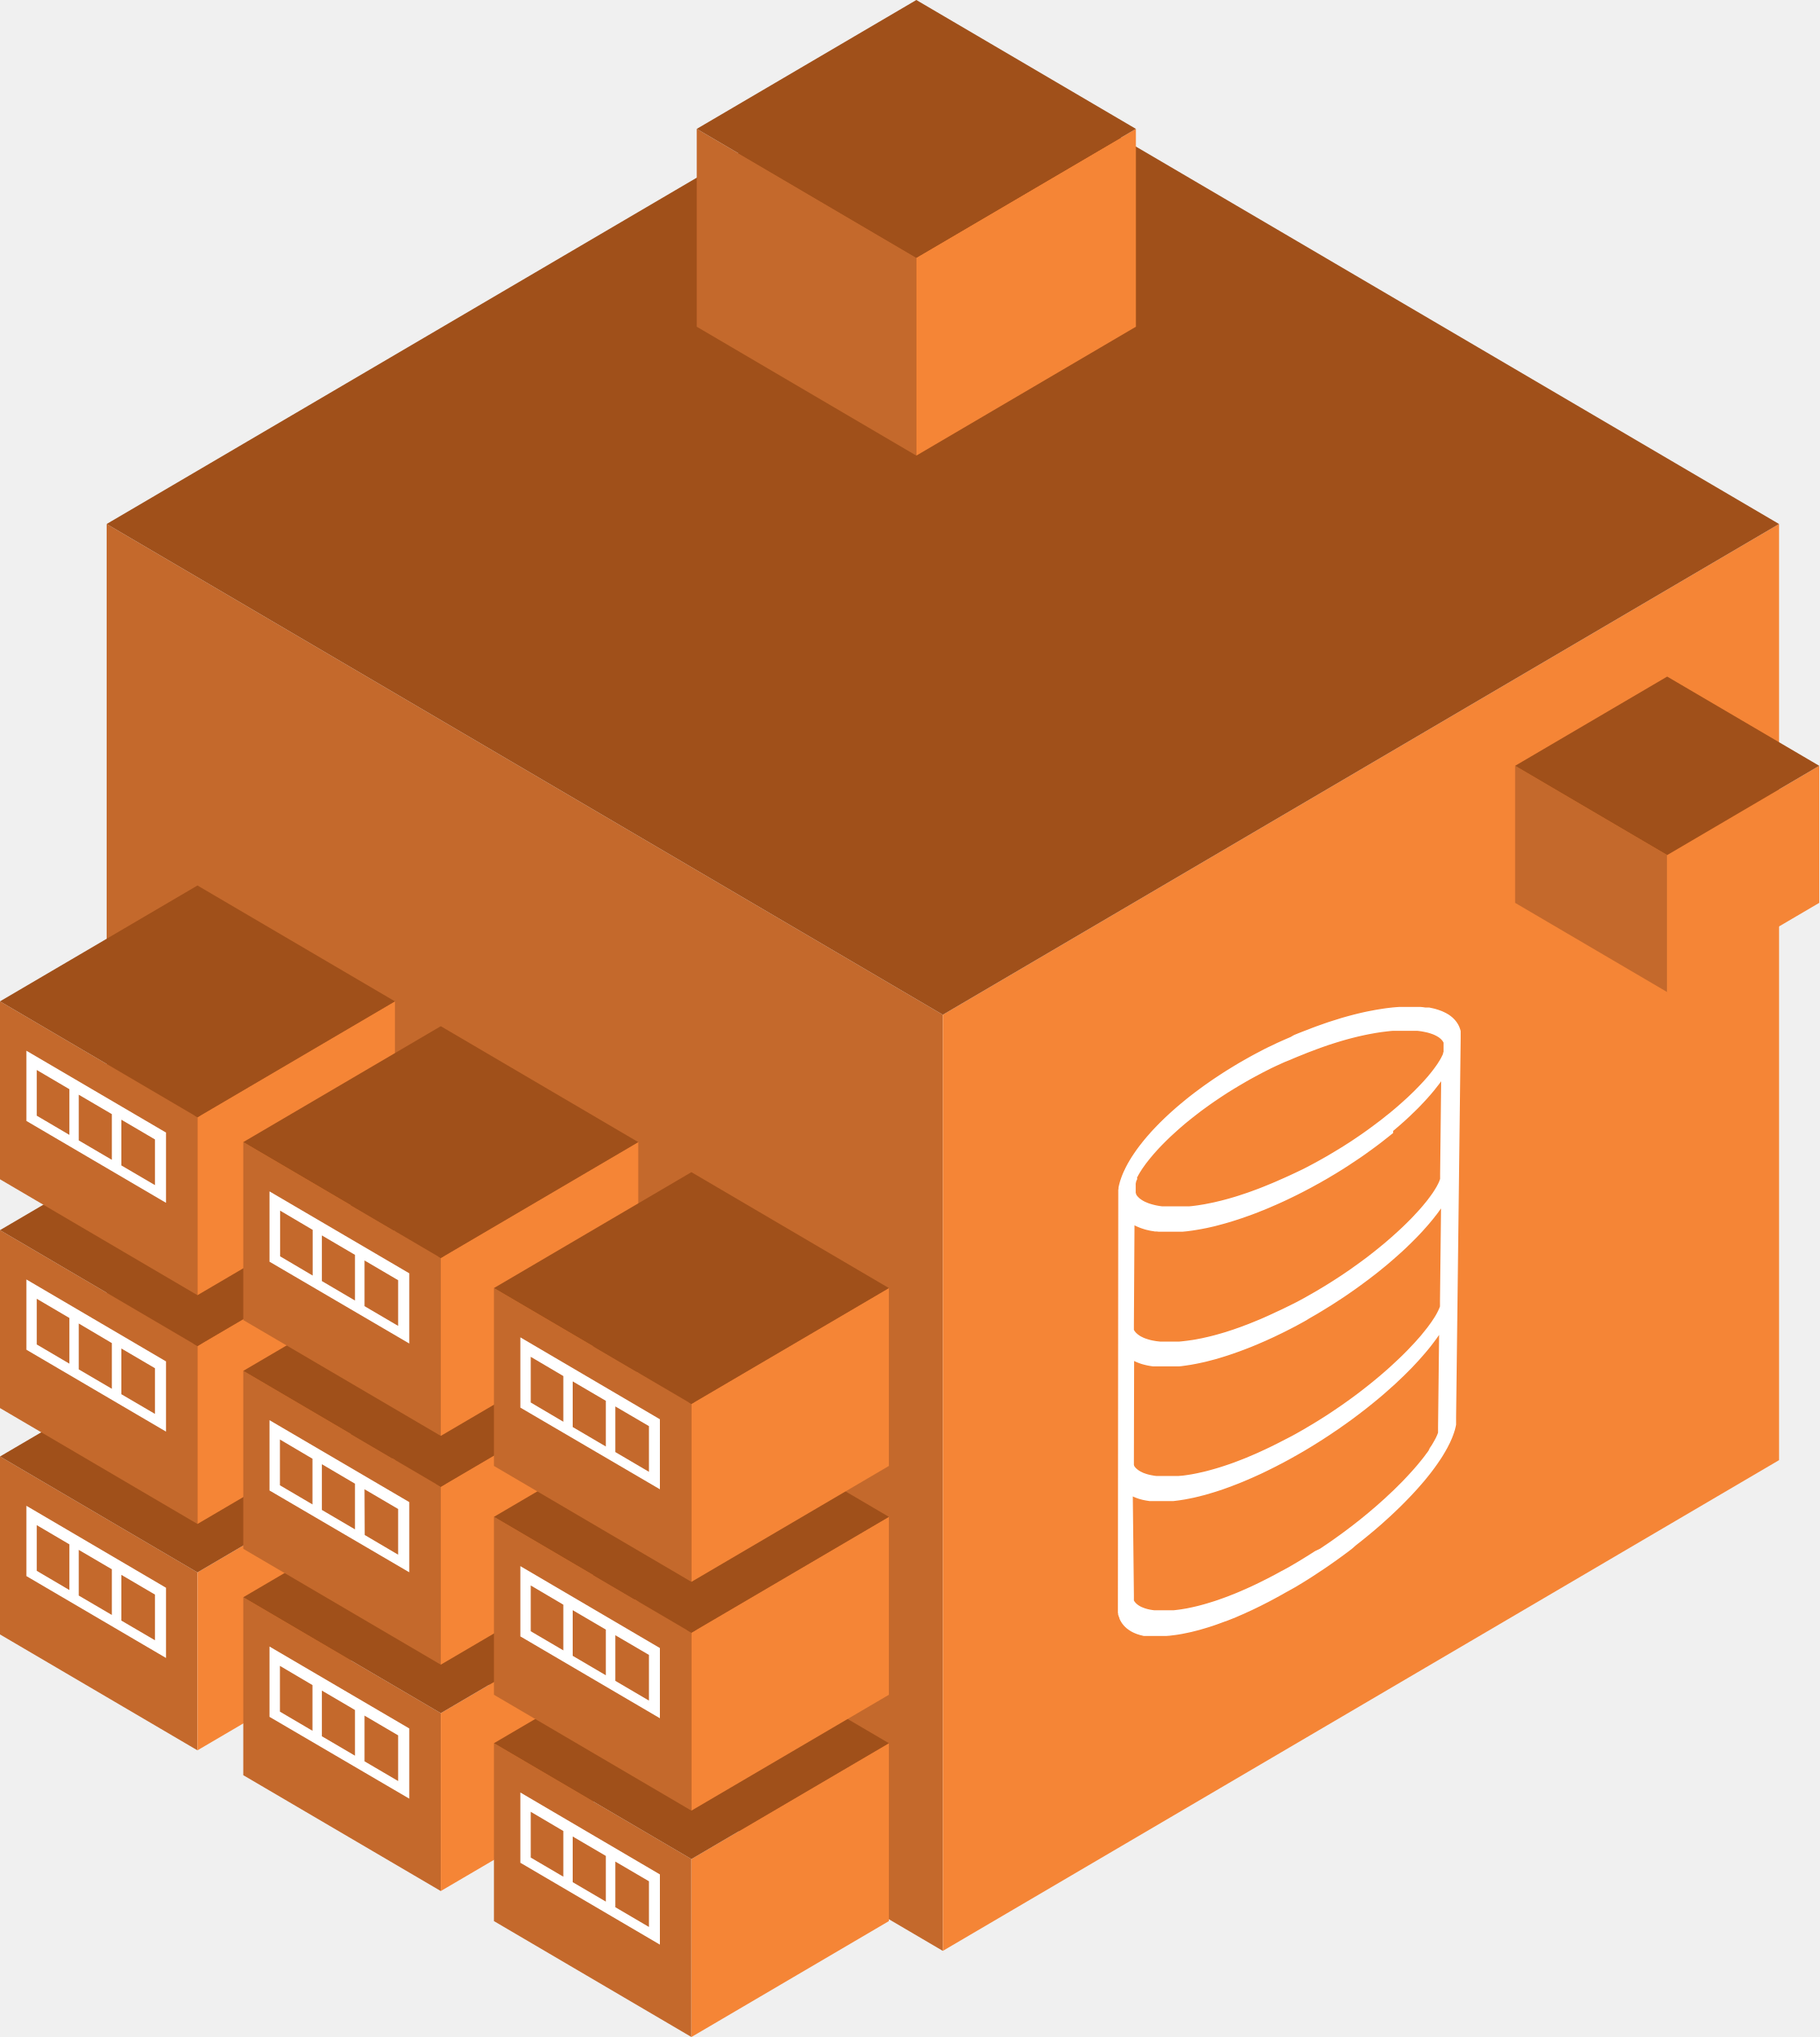
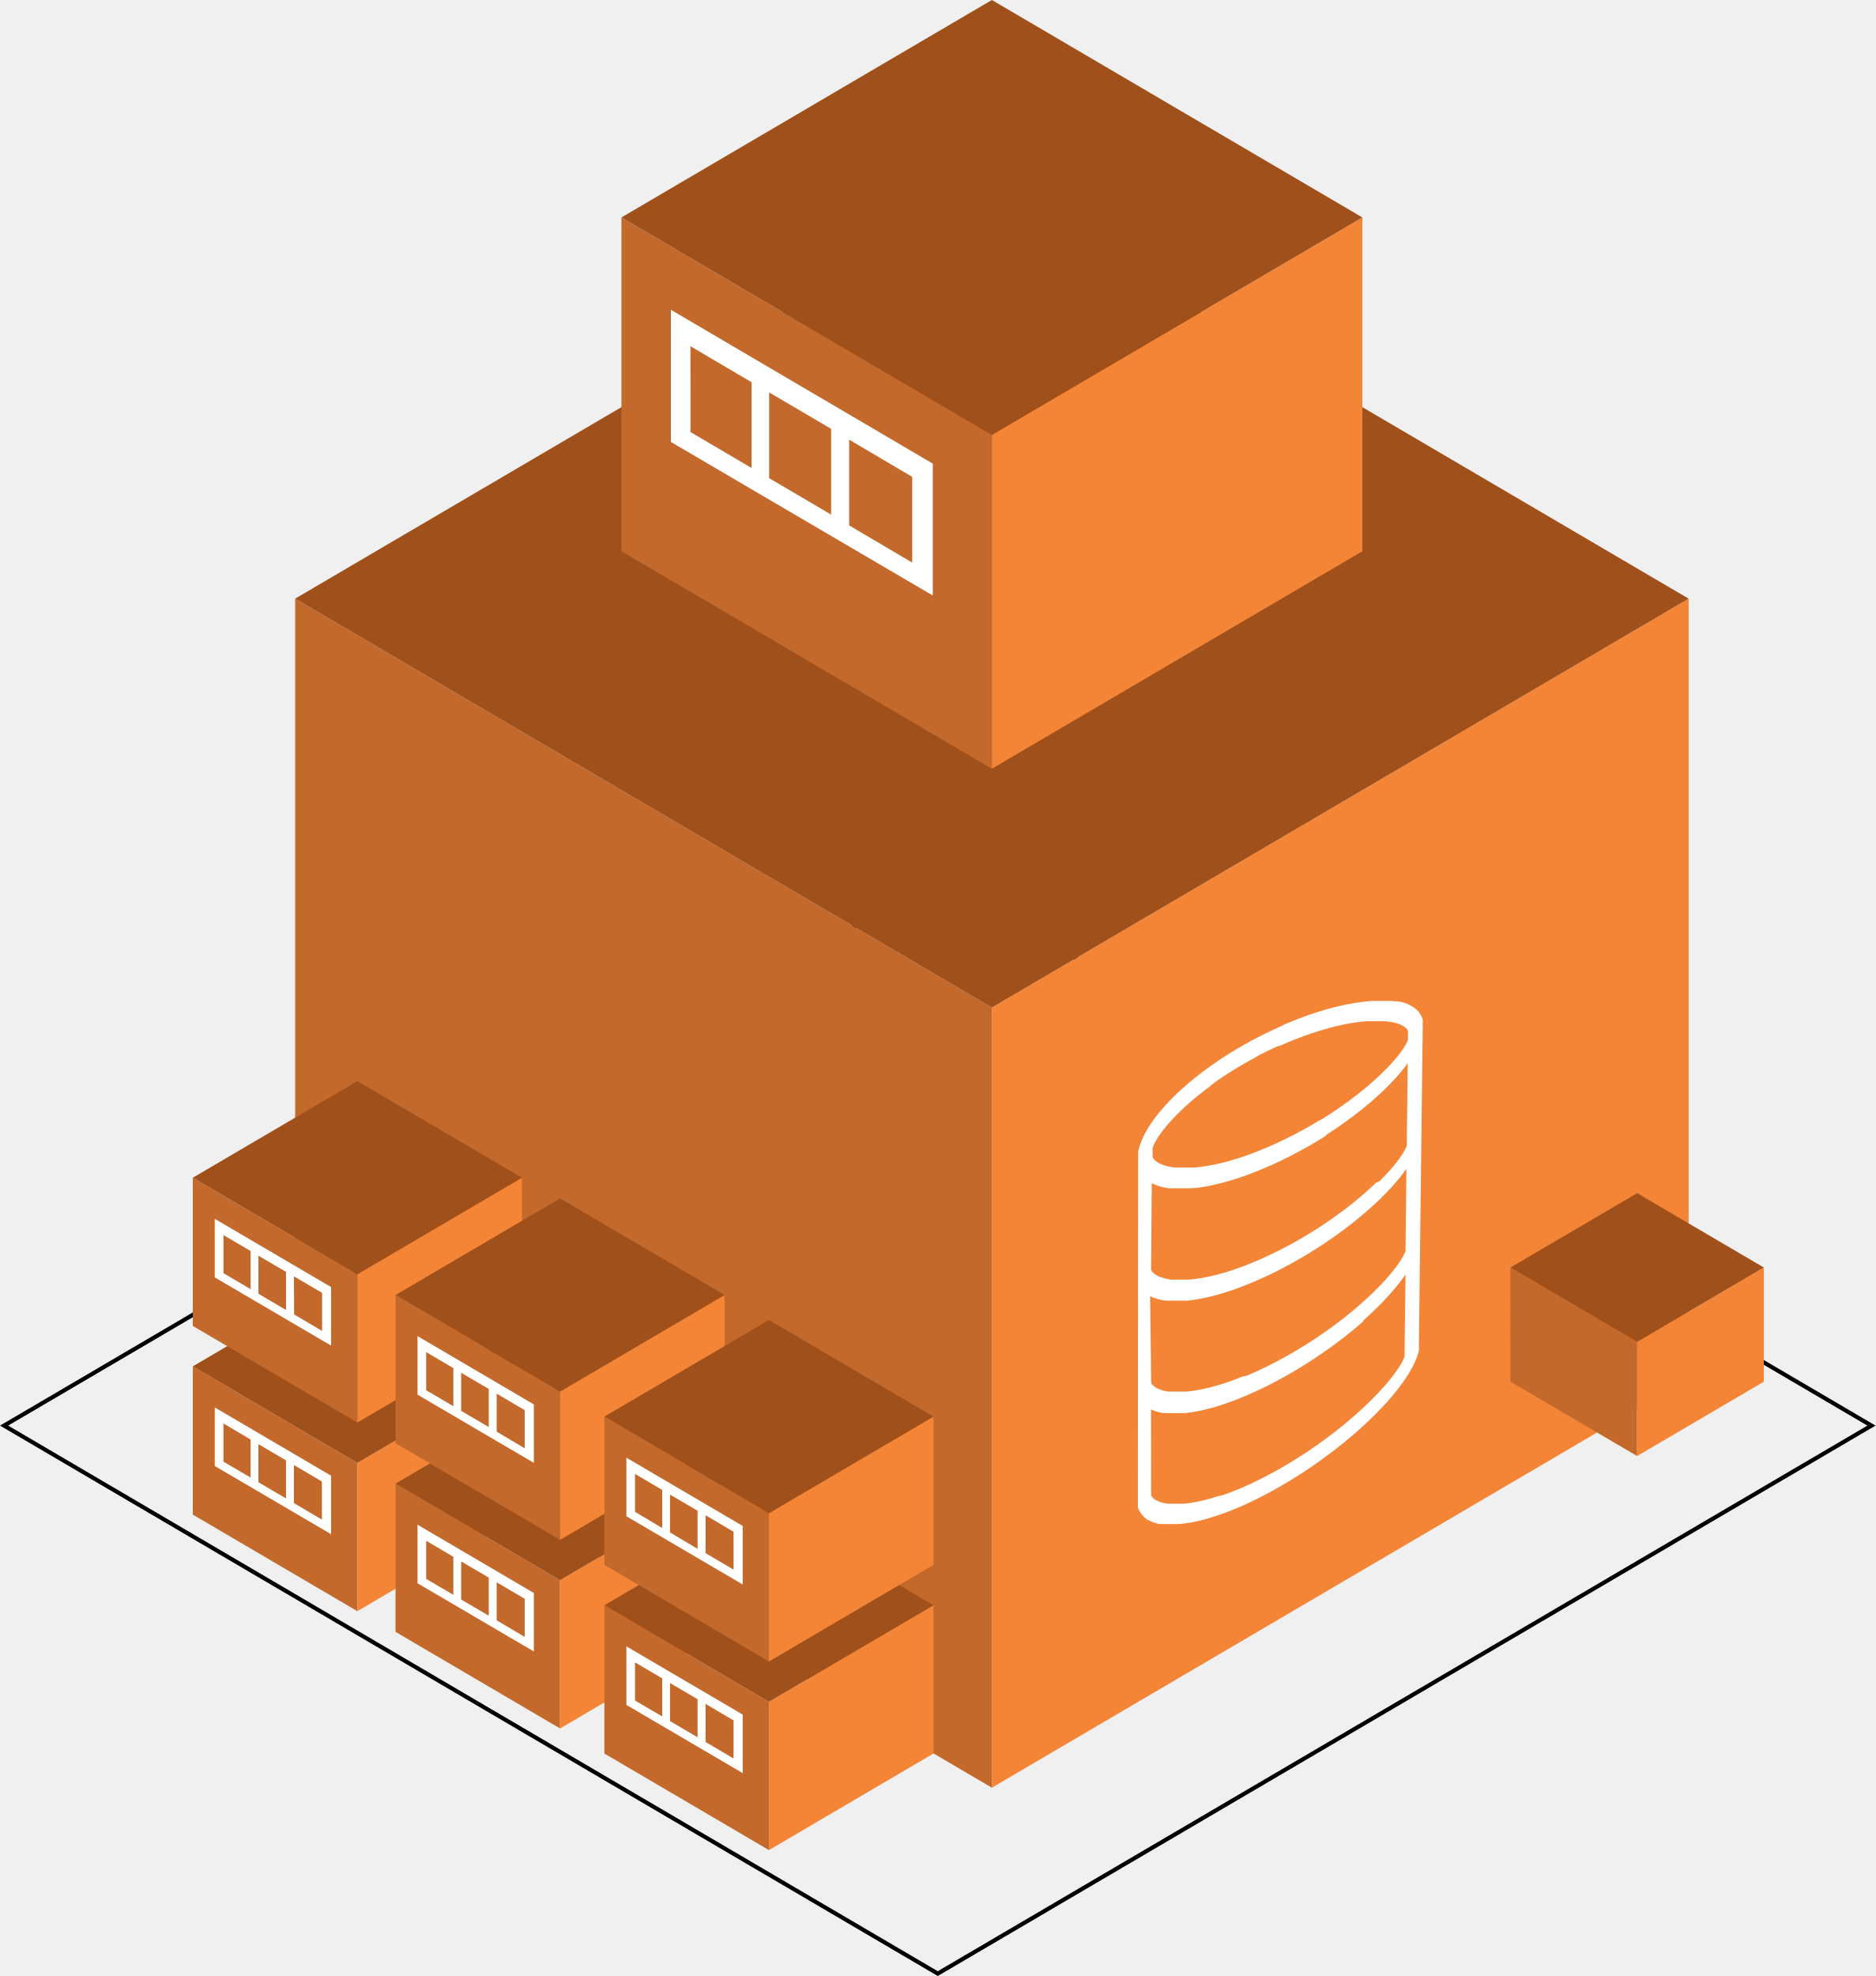
- <svg xmlns="http://www.w3.org/2000/svg" viewBox="0 0 398.28 445.89">
+ <svg xmlns="http://www.w3.org/2000/svg" viewBox="0 0 454.16 478.38">
  <defs>
-     <style>.a{fill:#c4692c;}.b{fill:#f58536;}.c{fill:#a0501a;}.d{fill:#fff;}</style>
+     <style>.a{fill:none;stroke:#000;stroke-miterlimit:10;}.b{fill:#c4692c;}.c{fill:#f58536;}.d{fill:#a0501a;}.e{fill:#fff;}</style>
  </defs>
-   <polygon class="a" points="206.41 427.04 23.35 319.62 23.35 114.7 206.41 222.12 206.41 427.04" />
-   <polygon class="b" points="206.41 427.04 389.48 319.62 389.48 114.7 206.41 222.12 206.41 427.04" />
-   <polygon class="c" points="206.41 7.28 23.35 114.7 206.41 222.12 389.48 114.7 206.41 7.28" />
-   <polygon class="a" points="364.99 217.16 331.7 197.63 331.7 167.63 364.99 187.17 364.99 217.16" />
-   <polygon class="b" points="364.99 217.16 398.28 197.63 398.28 167.63 364.99 187.17 364.99 217.16" />
-   <polygon class="c" points="364.99 148.1 331.7 167.63 364.99 187.17 398.28 167.63 364.99 148.1" />
-   <polygon class="a" points="200.61 99.73 152.54 71.52 152.54 28.21 200.61 56.42 200.61 99.73" />
-   <polygon class="b" points="200.61 99.73 248.68 71.52 248.68 28.21 200.61 56.42 200.61 99.73" />
-   <polygon class="c" points="200.61 0 152.54 28.21 200.61 56.42 248.68 28.21 200.61 0" />
-   <path class="d" d="M283.31,226.56l1-.41,1-.39,1-.38.94-.37.94-.35.93-.33.93-.33.91-.31.91-.29.9-.28.89-.28.87-.25.87-.24.87-.23.84-.21.84-.2.83-.19.82-.17.8-.15.79-.15.79-.13.77-.12.75-.11.75-.09.72-.08.72-.06.7-.05.69,0,.68,0h1.93l.61,0,.6,0,.58.05.56.08.28,0,.27,0,.27,0,.26.05.25.06.26.05.25.06.25.06.24.07.23.07.24.07.22.08.22.08.22.08.22.08.2.1.21.09.19.1.2.09.19.11.18.1.18.11.18.11.16.12.17.12.16.13.15.12.15.13.14.14.14.14.13.13.13.15.12.15.12.15.11.15.1.16.1.15.1.17.09.17.08.17.08.17.07.18.06.18.07.18.05.19.05.19,0,.2,0,.2,0,.2,0,.21,0,.2v.65l-1,82.89v.44l0,.23,0,.23,0,.23,0,.24,0,.24-.05.24-.05.24-.06.24-.06.25-.07.25-.08.25-.08.25-.09.26-.09.26-.1.26-.1.26-.11.27-.12.27-.12.27-.12.27-.13.27-.14.27-.14.28-.14.28-.15.28-.16.28-.16.29-.17.29-.17.28-.17.29-.18.29-.19.3-.19.29-.2.3-.2.29-.2.3-.21.3-.22.3-.21.31-.23.3-.22.3-.23.31-.24.31-.24.31-.25.31-.25.31-.25.31-.26.32-.26.31-.27.31-.27.32-.28.31-.56.64-.58.64-.59.64-.61.64-.63.65-.64.65-.65.65-.67.65-.68.65-.7.66-.71.65-.72.65-.73.66-.75.65-.76.65-.78.65-.78.65-.8.65-.8.64-.82.64L296,339l-.83.64-.85.63-.86.63-.86.62-.88.62-.88.62-.9.61-.9.6-.91.6-.91.6-.93.59-.93.58-.94.57-.94.56-1,.56-1,.55-.95.54-.95.52-.94.51-.94.5-.93.47-.92.47L275,352l-.91.44-.9.41-.89.41-.88.38-.87.38-.87.35-.86.34L268,355l-.84.31-.82.3-.82.28-.8.26-.79.24-.78.23-.77.22-.76.19-.74.19-.74.16-.72.15-.7.14-.7.12-.68.1-.66.08-.65.08-.64.05-.62,0-.6,0H253l-.56,0-.27,0-.27,0-.26,0-.26,0-.26,0-.25,0-.25,0-.24,0-.24-.06-.23-.06-.23-.05-.23-.07-.22-.07-.22-.07-.21-.07-.21-.09-.2-.08-.2-.09-.19-.09-.19-.1-.18-.1-.18-.11-.17-.11-.17-.11-.16-.12-.16-.12-.16-.12-.14-.14-.15-.13-.14-.14-.13-.14-.13-.15-.12-.15-.12-.15-.11-.16-.1-.16-.1-.17-.1-.17-.09-.18-.08-.17L245,354l-.08-.18-.06-.2-.07-.19,0-.2-.05-.2,0-.21,0-.21,0-.21,0-.23,0-.22v-.7l.08-89.31v-.72l0-.25,0-.25,0-.24.05-.26,0-.25.05-.25.06-.26.06-.26.07-.26.07-.26.08-.26.09-.26.09-.27.1-.27.1-.27.11-.27.11-.27.12-.27.13-.28.13-.27.13-.28.14-.28.15-.28.15-.28.15-.28.17-.28.16-.29.18-.29.17-.28.18-.29.19-.28.19-.29.2-.29.2-.29.2-.29.22-.3.21-.29.22-.29.23-.29.23-.29.23-.3.24-.29.24-.3.25-.29.25-.3.26-.29.26-.3.26-.3.27-.3.27-.29.28-.29.57-.6.59-.6.6-.59.61-.59.63-.59.65-.6.67-.59.67-.59.7-.59.7-.58.72-.59.73-.58.75-.58.76-.57.77-.57.78-.57.8-.56.81-.57.82-.55.83-.55.84-.55.85-.54.86-.53.87-.53.88-.53.89-.51.9-.51.91-.51.92-.5.92-.48.93-.49.94-.47,1-.47.95-.46,1-.45,1-.44,1-.43ZM248.24,349.19v.37l0,.1,0,.11,0,.1,0,.1,0,.09,0,.1,0,.1,0,.09.06.09.06.09.06.09.07.09.07.08.08.09.08.08.08.08.09.08.19.15.21.15.23.14.24.13.26.12.28.11.29.11.31.1.33.09.34.08.36.07.38.06.39.05.4,0,.43,0,.44,0h.92l.49,0h.5l.52,0,.53,0,.54-.06.57-.07.57-.08.59-.1.61-.1.62-.13.63-.13.65-.15.66-.16.68-.18.69-.19.71-.21.72-.22.73-.23.75-.25.75-.27.78-.28.78-.29.8-.32.81-.32.83-.35.83-.36.86-.38.86-.39.87-.41.89-.43.9-.45.92-.46.92-.48.94-.5.95-.52,1-.53,1-.55.95-.56.95-.56.92-.56.92-.57.91-.57.89-.57L289,339l.86-.58.86-.58.84-.58.83-.59.82-.59.8-.58.79-.59.78-.59.76-.58.75-.59.74-.58.72-.59.71-.58.69-.58.68-.58.67-.57.65-.58.64-.57.63-.56.6-.57.6-.56.58-.54.56-.55.55-.55.54-.53.52-.53.5-.53.49-.52.47-.51.46-.5.44-.5.43-.49.41-.48.39-.48.38-.46.36-.45.35-.45.32-.44.32-.42.29-.42L313,317l.26-.39.25-.38.22-.38.21-.36.19-.35.09-.16.09-.17.08-.16.07-.16.08-.16.06-.15.07-.15.05-.15.06-.14.05-.14,0-.14,0-.13,0-.13,0-.13,0-.12,0-.12v-.11l0-.11v-.21l.23-20.2-.29.42-.3.42-.31.42-.32.43-.33.43-.33.43-.35.43-.36.44-.36.43-.38.44-.38.44-.4.45-.39.44-.41.44-.42.45-.42.45-.43.45-.45.45-.45.45-.45.45-.47.45-.47.45-.48.45-.48.46-.49.45-.51.45-.5.45-.52.46-.51.45-.53.46-.54.45-.54.45-.54.45-.56.45-.56.45-.56.45-.57.45-.58.44-.58.45-.59.44-.59.45-.6.44-.6.43-.61.44-.62.43-.61.44-.63.43-.63.42-.63.43-.63.42-.65.42-.64.42-.65.41-.65.41-.66.41-.67.41-.66.4-.67.4-.67.39-.68.39-.68.38-.68.39-.69.38-1.37.74-.69.35-.68.36-.68.34-.68.34-.67.33-.66.32-.67.32-.66.3-.66.3-.65.29-.65.28-.65.28-.64.27-.63.26-.63.25-.63.24-.62.24-.62.23-.61.22-.61.22-.6.2-.6.2-.59.19-.59.18-.58.17-.57.17-.57.16-.56.14-.56.15-.55.13-.54.13-.54.11-.53.11-.53.1-.52.1-.51.08-.5.08-.5.07-.49.06-.49.06-.47,0-.47,0-.46,0-.46,0h-1.73l-.42,0-.4,0-.39,0-.4,0-.37-.06-.38-.06-.36-.07-.35-.07-.35-.09-.33-.09-.33-.1-.31-.11-.31-.12-.3-.12-.28-.13Zm0-29.6v.27l0,.11v.1l0,.1,0,.11,0,.09,0,.1,0,.1,0,.1.05.09,0,.1.06.09.07.09.06.09.07.09.08.08.08.09.09.08.09.08.19.16.21.15.23.15.24.13.26.13.28.13.3.11.31.11.33.1.34.09.36.08.38.07.39.07.41.05.42,0,.45,0,.45,0h1.47l.51,0,.54,0,.55,0,.56,0L259,323l.59-.08.61-.09.62-.1.64-.12.65-.13.67-.15.68-.15.69-.17.71-.19.72-.2.73-.21.76-.23.75-.24.78-.26.79-.27.81-.29.81-.31.83-.32.84-.33.85-.36.87-.37.88-.38.89-.41.91-.42.91-.43.93-.46.94-.47.95-.49,1-.51,1-.52.95-.52.95-.54.93-.53.92-.55.91-.54.9-.55.88-.55.87-.55.86-.56.84-.56.84-.57.82-.56.8-.56.79-.56.79-.57.76-.56.76-.57.73-.56.73-.57.71-.56.7-.56.68-.56.67-.55.66-.56.64-.55.63-.55.61-.54.59-.54.58-.54.57-.53.56-.53.53-.51.52-.52.51-.51.49-.51.47-.5.46-.49.45-.48.42-.48.42-.47.4-.46.37-.46.36-.44.35-.44.33-.42.31-.42.3-.41.28-.39.26-.4.25-.37.23-.36.21-.36.19-.34.09-.17.08-.16.08-.16.08-.16.07-.16.07-.15.07-.15.05-.14.06-.14.05-.14,0-.13,0-.14,0-.13,0-.12,0-.12,0-.12v-.11l0-.12v-.2l.23-20.26-.29.4-.3.42-.31.42-.33.41-.32.42-.34.42-.35.42-.36.43-.37.43-.37.42-.39.43-.39.44-.4.43-.41.43-.42.44-.43.43-.43.43-.44.44-.46.44-.45.44-.47.44-.47.44-.48.43-.49.44-.5.44-.5.44-.51.44-.51.44-.52.44-.54.44-.53.43-.54.44-.55.44-.56.43-.56.43-.57.44-.57.42-.58.43-.58.43-.59.43-.6.43-.6.42-.61.42-.6.42-.62.42-.62.41-.63.41-.63.41-.63.41-.64.4-.65.4-.65.4-.65.4-.65.39-.67.39-.66.38-.67.39L286,289l-.68.38-.68.37-.68.37-.68.36-.69.36-1.38.7-.69.34-.69.33-.68.33-.68.32-.67.3-.67.31-.67.29-.67.29-.65.28-.66.27-.65.27-.65.25-.64.25-.64.24-.64.24-.63.22-.62.22-.62.21-.62.21-.6.19-.61.19-.6.18-.59.18-.59.16-.58.15-.58.15-.57.15-.57.13-.56.12-.55.12-.54.11-.55.1-.53.1-.53.08-.52.08-.51.07-.51.07-.5.05-.49,0-.49,0-.47,0-.47,0h-2.24l-.42,0-.42,0-.41,0-.39,0-.4-.06-.38-.06-.37-.07-.36-.08-.36-.09-.35-.09-.33-.1-.33-.12-.31-.11-.31-.13-.3-.13-.29-.14Zm0-29.66v.16l0,.11v.11l0,.1,0,.1,0,.1,0,.11,0,.09,0,.1,0,.1,0,.1.06.09.06.1.06.09.07.09.07.09.08.09.08.09.09.08.09.09.19.16.21.16.23.15.24.15.27.13.28.14.29.12.31.11.33.11.35.1.36.1.38.08.39.07.41.07.43.05.45.05.45,0,.48,0,.49,0h1l.54,0,.55,0,.57,0,.58-.05.59-.07.61-.07.63-.09.64-.09.65-.11.67-.13.68-.13.7-.16.71-.16.73-.18.73-.19.76-.21.76-.22.78-.23.79-.26.81-.26.82-.29.83-.29.84-.32.86-.32.87-.35.88-.36.9-.37.91-.4.92-.41.93-.43.94-.44,1-.46,1-.49,1-.49,1-.5.95-.5.94-.51.92-.52.91-.52.91-.52.88-.53.87-.52.87-.54.84-.53.84-.54.83-.54.81-.54.79-.54.79-.54.76-.55.76-.54.74-.54.73-.54.72-.54.7-.55.68-.53.67-.54.66-.54.65-.53.63-.53.61-.53.6-.52.58-.52.57-.51.56-.52.54-.5.52-.5.51-.5.49-.49.48-.48.46-.48.44-.48.43-.46.42-.46.4-.45.38-.44.36-.44.35-.42.33-.42.31-.41.3-.4.28-.39.27-.38.24-.37.23-.36.21-.35.2-.33.08-.17.09-.16.08-.16.08-.15.07-.15.07-.15.06-.15.06-.14.05-.15.05-.13.05-.14,0-.12,0-.13,0-.13,0-.11,0-.12v-.12l0-.11V257l.23-20.32-.29.4-.3.4-.32.4-.32.41-.33.42-.34.4-.35.42-.36.41-.37.42-.38.42-.38.41-.4.42-.4.43-.41.42-.42.42-.43.42-.44.42-.44.43-.45.42-.46.43-.47.43-.48.42-.48.43-.49.42-.5.43-.5.42L305,248l-.52.42-.52.42-.54.42-.54.43-.54.42-.55.42-.56.42-.56.41-.57.42-.58.41-.57.42-.59.41-.59.41-.6.4-.61.41-.61.4-.61.41-.62.4-.62.4-.63.39-.63.39-.64.39-.64.38-.65.39-.65.38-.66.37-.65.38-.67.36-.67.37-.67.37-.67.35-.68.36-.68.35-.69.35-.69.34-.69.34-.69.33-.69.33-.69.32-.69.31-.69.31-.68.29-.68.3-.67.28-.67.28-.67.26-.66.27-.66.25-.66.25-.64.23-.65.23-.64.23-.64.21-.63.21-.63.2-.62.2-.62.18-.61.18-.61.17-.6.16-.6.16-.58.15-.59.14-.58.13-.57.13-.57.11-.56.11-.56.1-.54.09-.55.09-.53.08-.53.07-.53.07-.51.05-.51.05-.5,0-.5,0-.49,0-.48,0H255l-.44,0-.43,0-.43,0-.42-.05-.41,0-.39-.07-.4-.06-.38-.07-.38-.09-.36-.08-.36-.1-.34-.11-.34-.11-.33-.12-.32-.13-.31-.13-.3-.14-.29-.15Zm33-57.45-1,.45-1,.46-.95.45-.93.47-.92.47-.9.48-.9.48-.88.48-.87.49-.85.5-.84.49-.83.5-.82.5-.8.5-.79.51-.77.51-.76.51-.75.51-.73.51-.72.52-.71.51-.69.51-.67.52-.66.51-.65.51-.63.51-.62.5-.6.51-.58.5-.58.51-.55.5-.54.49-.53.49-.51.49-.49.48-.48.48-.46.47-.45.47-.43.46-.41.46-.4.45-.38.45-.36.43-.35.43-.33.42-.32.41-.29.41-.28.39-.27.39-.24.38-.23.36-.21.36-.19.35-.09.17-.08.17-.08.16L249,258l-.07.16-.07.16-.06.15-.06.15-.05.14,0,.15-.05.14,0,.13,0,.14,0,.13,0,.13,0,.12v.12l0,.11v.44l0,.11v.11l0,.1,0,.11,0,.1,0,.09,0,.11.05.1,0,.1.06.09,0,.1.07.09.06.1.08.09.07.1.08.09.09.08.08.09.19.18.21.16.23.16.24.15.26.15.28.14.3.13.31.13.33.12.35.11.36.1.38.1.39.09.42.08.42.07.45.06.46,0,.47,0,.49,0,.51,0H258l.57,0,.58,0,.6,0,.61,0L261,264l.64-.08.66-.09.67-.11.69-.11.7-.14.72-.14.72-.15.75-.18.76-.18.76-.2.79-.21.8-.23.81-.24.82-.26.84-.28.85-.28.87-.31.87-.32.89-.33.91-.36.91-.37.93-.38.94-.4.95-.42,1-.44,1-.45,1-.47,1-.47,1-.48.94-.48.92-.49.92-.49.9-.5.89-.5.88-.5.87-.52.85-.51.84-.51.83-.51.81-.52.8-.51.79-.53.77-.52.76-.52.74-.52.73-.52.72-.53.7-.52.69-.52.68-.51.66-.52.64-.52.64-.5.61-.51.61-.51.58-.5.57-.5.56-.5.54-.49.53-.48.51-.49.49-.47.48-.47.46-.47.45-.46.43-.45.42-.45.4-.44.38-.43.37-.42.34-.42.34-.41.31-.4.3-.39.28-.38.27-.38.25-.36.22-.35.22-.34.19-.33.09-.16.09-.16.08-.16.07-.15.08-.15.07-.15.06-.14.06-.15,0-.13.05-.14.05-.13,0-.13,0-.13,0-.12,0-.12,0-.11v-.12l0-.11v-.61l0-.09,0-.1,0-.1,0-.09,0-.09,0-.09-.05-.09-.05-.09-.06-.09-.06-.09-.06-.08-.08-.09-.07-.09-.08-.08-.08-.08-.09-.08-.19-.16-.2-.15-.23-.14-.24-.14-.26-.13-.27-.13-.3-.12-.31-.11-.33-.11-.34-.1-.36-.09-.38-.08-.39-.08-.41-.07-.43-.06-.44-.05-.46,0-.47,0-.49,0-.51,0h-1.62l-.57,0-.58,0-.6,0-.61.05-.63.07-.65.08-.65.08-.67.1-.69.11-.7.13-.72.13-.73.15-.75.16-.76.17-.77.19-.79.2-.79.21-.82.23-.82.24-.85.26-.85.27-.87.28-.87.3-.9.32-.9.33-.92.35-.93.35-.94.38-1,.4-1,.41-1,.43Z" />
-   <polygon class="a" points="43.23 383.14 0 357.77 0 318.82 43.23 344.19 43.23 383.14" />
-   <polygon class="b" points="43.23 383.14 86.46 357.77 86.46 318.82 43.23 344.19 43.23 383.14" />
-   <polygon class="c" points="43.23 293.46 0 318.82 43.23 344.19 86.46 318.82 43.23 293.46" />
-   <path class="d" d="M5.78,345l30.56,17.92V347.55L5.78,329.61Zm20.79-.27,7.36,4.32v10l-7.36-4.31Zm-9.33-5.47,7.25,4.25v10l-7.25-4.25Zm-9.19-5.41,7.14,4.2v10l-7.14-4.2Z" />
-   <polygon class="a" points="43.23 333.59 0 308.22 0 269.27 43.23 294.64 43.23 333.59" />
-   <polygon class="b" points="43.23 333.59 86.46 308.22 86.46 269.27 43.23 294.64 43.23 333.59" />
-   <polygon class="c" points="43.23 243.91 0 269.27 43.23 294.64 86.46 269.27 43.23 243.91" />
-   <path class="d" d="M5.78,295.45l30.56,17.92V298L5.78,280.07Zm20.79-.27,7.36,4.32v10l-7.36-4.31Zm-9.33-5.47L24.49,294v10l-7.25-4.25ZM8.05,284.3l7.14,4.2v10l-7.14-4.2Z" />
-   <polygon class="a" points="43.23 283.51 0 258.14 0 219.19 43.23 244.56 43.23 283.51" />
-   <polygon class="b" points="43.23 283.51 86.46 258.14 86.46 219.19 43.23 244.56 43.23 283.51" />
-   <polygon class="c" points="43.23 193.83 0 219.19 43.23 244.56 86.46 219.19 43.23 193.83" />
-   <path class="d" d="M5.78,245.37l30.56,17.92V247.91L5.78,230Zm20.79-.27,7.36,4.32v10l-7.36-4.31Zm-9.33-5.47,7.25,4.25v10l-7.25-4.25Zm-9.19-5.41,7.14,4.2v10l-7.14-4.2Z" />
-   <polygon class="a" points="96.5 413.94 53.26 388.58 53.26 349.63 96.5 375 96.5 413.94" />
-   <polygon class="b" points="96.5 413.94 139.73 388.58 139.73 349.63 96.5 375 96.5 413.94" />
-   <polygon class="c" points="96.5 324.26 53.26 349.63 96.5 375 139.73 349.63 96.5 324.26" />
-   <path class="d" d="M59,375.81,89.6,393.72V378.35L59,360.42Zm20.8-.27,7.36,4.32v10l-7.36-4.32Zm-9.33-5.48,7.24,4.25v10l-7.24-4.25Zm-9.19-5.41,7.13,4.21v10l-7.13-4.19Z" />
-   <polygon class="a" points="96.5 364.39 53.26 339.03 53.26 300.08 96.5 325.45 96.5 364.39" />
-   <polygon class="b" points="96.5 364.39 139.73 339.03 139.73 300.08 96.5 325.45 96.5 364.39" />
-   <polygon class="c" points="96.5 274.71 53.26 300.08 96.5 325.45 139.73 300.08 96.5 274.71" />
-   <path class="d" d="M59,326.26,89.6,344.17V328.8L59,310.87Zm20.8-.27,7.36,4.32v10L79.84,336Zm-9.33-5.48,7.24,4.26v10l-7.24-4.25Zm-9.19-5.41,7.13,4.21v10l-7.13-4.19Z" />
-   <polygon class="a" points="96.5 314.31 53.26 288.95 53.26 250 96.5 275.37 96.5 314.31" />
-   <polygon class="b" points="96.5 314.31 139.73 288.95 139.73 250 96.5 275.37 96.5 314.31" />
-   <polygon class="c" points="96.5 224.63 53.26 250 96.5 275.37 139.73 250 96.5 224.63" />
-   <path class="d" d="M59,276.18,89.6,294.09V278.72L59,260.79Zm20.8-.27,7.36,4.32v10l-7.36-4.32Zm-9.33-5.48,7.24,4.25v10l-7.24-4.26ZM61.32,265l7.13,4.21v10L61.32,275Z" />
-   <polygon class="a" points="151.37 445.89 108.14 420.52 108.14 381.58 151.37 406.94 151.37 445.89" />
-   <polygon class="b" points="151.37 445.89 194.6 420.52 194.6 381.58 151.37 406.94 151.37 445.89" />
-   <polygon class="c" points="151.37 356.21 108.14 381.58 151.37 406.94 194.6 381.58 151.37 356.21" />
-   <path class="d" d="M113.92,407.75l30.55,17.92V410.3l-30.55-17.93Zm20.79-.26,7.36,4.31v10l-7.36-4.32ZM125.38,402l7.25,4.25v10L125.38,412Zm-9.19-5.41,7.14,4.21v10l-7.14-4.19Z" />
-   <polygon class="a" points="151.37 396.34 108.14 370.98 108.14 332.03 151.37 357.39 151.37 396.34" />
-   <polygon class="b" points="151.37 396.34 194.6 370.98 194.6 332.03 151.37 357.39 151.37 396.34" />
-   <polygon class="c" points="151.37 306.66 108.14 332.03 151.37 357.39 194.6 332.03 151.37 306.66" />
-   <path class="d" d="M113.92,358.2l30.55,17.92V360.75l-30.55-17.93Zm20.79-.26,7.36,4.31v10l-7.36-4.32Zm-9.33-5.48,7.25,4.25v10l-7.25-4.26Zm-9.19-5.41,7.14,4.21v10l-7.14-4.19Z" />
-   <polygon class="a" points="151.37 346.26 108.14 320.89 108.14 281.95 151.37 307.31 151.37 346.26" />
-   <polygon class="b" points="151.37 346.26 194.6 320.89 194.6 281.95 151.37 307.31 151.37 346.26" />
-   <polygon class="c" points="151.37 256.58 108.14 281.95 151.37 307.31 194.6 281.95 151.37 256.58" />
-   <path class="d" d="M113.92,308.12,144.47,326V310.67l-30.55-17.93Zm20.79-.26,7.36,4.31v10l-7.36-4.32Zm-9.33-5.48,7.25,4.25v10l-7.25-4.26ZM116.19,297l7.14,4.21v10L116.19,307Z" />
+   <polygon class="a" points="227.08 212.46 0.99 345.13 227.08 477.8 453.17 345.13 227.08 212.46" />
+   <polygon class="b" points="240.18 432.79 71.47 333.79 71.47 144.93 240.18 243.93 240.18 432.79" />
+   <polygon class="c" points="240.18 432.79 408.9 333.79 408.9 144.93 240.18 243.93 240.18 432.79" />
+   <polygon class="d" points="240.18 45.93 71.47 144.93 240.18 243.93 408.9 144.93 240.18 45.93" />
+   <polygon class="b" points="86.53 390.06 46.69 366.68 46.69 330.79 86.53 354.17 86.53 390.06" />
+   <polygon class="c" points="86.53 390.06 126.38 366.68 126.38 330.79 86.53 354.17 86.53 390.06" />
+   <polygon class="d" points="86.53 307.41 46.69 330.79 86.53 354.17 126.38 330.79 86.53 307.41" />
+   <path class="e" d="M52,354.91l28.17,16.51V357.26L52,340.73Zm19.17-.24,6.78,4v9.22l-6.78-4Zm-8.6-5.05,6.68,3.92v9.22l-6.68-3.92Zm-8.47-5,6.58,3.88v9.22l-6.58-3.87Z" />
+   <polygon class="b" points="86.53 344.39 46.69 321.01 46.69 285.12 86.53 308.5 86.53 344.39" />
+   <polygon class="c" points="86.53 344.39 126.38 321.01 126.38 285.12 86.53 308.5 86.53 344.39" />
+   <polygon class="d" points="86.53 261.74 46.69 285.12 86.53 308.5 126.38 285.12 86.53 261.74" />
+   <path class="e" d="M52,309.25l28.17,16.51V311.59L52,295.07ZM71.18,309,78,313v9.22l-6.78-4ZM62.58,304l6.68,3.92v9.22l-6.68-3.92Zm-8.47-5,6.58,3.87v9.22l-6.58-3.86Z" />
+   <path class="e" d="M311.05,248l.89-.37.89-.37.87-.35.88-.34.86-.32.86-.31.85-.3.84-.28.84-.28.83-.25.82-.25.81-.24.8-.22.79-.21.78-.19.78-.19.76-.17.75-.16.74-.14.74-.14.72-.12.71-.11.69-.1.69-.08.67-.07.66-.06.65-.05.63,0,.62,0h1.2l.58,0,.57,0,.55,0,.53,0,.52.07.26,0,.25,0,.24,0,.24,0,.24.05.24.05.23.06.22,0,.22.07.22.06.22.07.2.06.21.08.2.07.2.08.19.09.19.08.18.09.18.09.17.1.17.1.17.1.16.1.15.11.15.11.15.11.14.12.14.12.13.12.13.13.12.13.12.13.11.14.11.14.1.14.1.14.09.15.09.15.08.16.07.15.07.16.07.16.06.17.06.17.05.17,0,.18,0,.18,0,.19,0,.18,0,.19v.19l0,.2v.4l-.92,76.39v.41l0,.21,0,.21,0,.22,0,.21,0,.22,0,.22,0,.23-.05.22-.06.23-.07.23-.07.23-.07.23-.08.24-.09.24-.09.24-.09.24-.1.25-.11.24-.11.25-.12.25-.12.25-.12.26-.13.25-.13.26-.14.26-.15.26-.15.26-.15.26-.15.27-.17.27-.16.26-.18.27-.17.28-.18.27-.19.27-.19.28-.19.27-.2.28-.2.28-.2.28-.21.28-.21.28-.22.29-.23.28-.22.29-.23.28-.24.29-.24.29-.24.29-.24.29-.25.29-.26.29-.51.59-.54.59-.55.59-.56.59-.57.6-.59.6-.6.59-.62.6-.63.6-.64.61-.66.6-.66.6-.68.6-.69.6-.7.6-.71.6-.72.6-.74.6-.74.59-.75.6-.77.58-.77.59-.78.58-.79.58-.8.58-.8.57-.82.57-.82.56-.83.56-.84.55-.85.55-.85.54-.85.53-.87.53-.87.52-.87.52-.88.5-.89.5-.87.48-.87.47-.86.45-.86.45-.85.42-.84.41-.84.4-.83.39-.82.37-.81.35-.81.35-.8.32-.79.32-.77.3-.78.28-.76.27-.75.26-.74.24-.73.22-.72.22-.71.2-.69.18-.69.17-.68.15-.66.14-.65.12-.64.11-.63.1-.61.07-.6.07-.59.05-.57,0-.56,0h-1.07l-.51,0h-.26l-.24,0-.25,0-.24,0-.23,0-.23,0-.23,0-.23,0-.22-.05-.21-.06-.21-.05-.21-.06-.21-.06-.19-.07-.2-.07-.19-.08-.19-.07-.18-.09-.18-.08-.17-.09-.17-.1L278,368l-.15-.1-.16-.11-.15-.11-.15-.11-.14-.11-.13-.12-.14-.13-.12-.13-.13-.13-.11-.13-.11-.14-.11-.14-.11-.15-.1-.15-.09-.15L276,366l-.08-.16-.08-.16-.07-.17-.07-.17-.06-.18-.06-.18-.05-.18,0-.19,0-.19,0-.2,0-.19,0-.21,0-.21,0-.21v-.43l.08-82.31v-.44l0-.23,0-.22,0-.23,0-.23,0-.23,0-.24.05-.23.05-.24.06-.23.06-.24.07-.24.07-.24.08-.25.09-.24.09-.25.09-.25.1-.25.11-.25.11-.25.11-.26.12-.25.13-.25.12-.26.14-.26.14-.26.14-.26.15-.26.15-.26.16-.26.16-.26.17-.27.17-.26.18-.27.18-.27.19-.26.19-.27.19-.27.2-.27.2-.27.21-.27.21-.27.22-.27.22-.27.22-.27.23-.27.23-.28.24-.27.24-.27.24-.28.25-.27.25-.27.26-.28.52-.55.54-.54.55-.55.57-.55.59-.54.59-.55.62-.54.62-.55.64-.54.65-.54.66-.54.68-.53.68-.54.7-.53.71-.52.73-.53.73-.51.74-.52.76-.52.76-.5.78-.51.78-.49.8-.5.8-.48.81-.49.82-.47.83-.47.84-.47.84-.46.86-.45.85-.44.87-.44.87-.43.88-.42.89-.42.89-.41.89-.39ZM278.74,361v.34l0,.09,0,.1,0,.09,0,.1,0,.08,0,.09,0,.09,0,.09.05.08.06.09.06.08.06.08.06.08.07.07.08.08.08.07.08.08.18.14.19.13.21.13.22.12.24.12.26.1.27.1.28.09.3.08.32.08.33.06.35.06.36.05.37,0,.39,0,.41,0h1.3l.46,0,.48,0,.49,0,.5-.05.52-.07.53-.07.54-.09.56-.1.57-.11.59-.13.6-.14.6-.14.63-.17.64-.17.65-.19.66-.21.67-.21L296,362l.7-.25.71-.26.73-.27.73-.29.75-.3.76-.31.77-.34.79-.35.79-.36.81-.38.82-.39.83-.41.84-.43.85-.44.87-.47.87-.47.89-.5.88-.5.88-.51.87-.52.86-.52.84-.52.83-.53.83-.53.81-.53.8-.53.79-.54.77-.53.77-.55.75-.54.74-.54.72-.54.72-.54.7-.54.7-.54.67-.54.67-.54.65-.53.64-.54.63-.53.61-.53.61-.53.58-.52.58-.53.56-.51.55-.52.53-.51.52-.5.51-.5.49-.5.48-.49.47-.48.45-.48.43-.47.43-.46.4-.46.39-.45.38-.45.37-.44.35-.42.33-.42.31-.41.31-.41.28-.39.28-.38.25-.38.25-.36.22-.35.21-.35.19-.33.18-.32.08-.15.08-.16.07-.15.07-.14.07-.15.06-.14.06-.14.05-.13,0-.14.05-.13,0-.12,0-.12,0-.12,0-.12,0-.11,0-.11,0-.1v-.3l.22-18.62-.27.39-.28.39-.29.39-.29.39-.3.4-.31.39-.33.4-.32.4-.34.41-.35.4-.35.41-.36.4-.37.41-.37.41-.39.41-.39.42-.4.41-.4.42-.42.41-.42.41-.43.42-.43.42-.44.41-.45.42-.45.42-.46.42-.47.41L330,320l-.48.41-.49.42-.49.42-.5.41-.5.42-.51.41-.52.42-.52.41-.52.42-.53.4-.54.41-.54.41-.55.41-.55.41-.56.4-.56.4-.57.4-.57.4-.57.4-.58.39-.58.39-.59.39-.59.39-.59.38-.6.39-.61.37-.6.38-.61.38-.62.36-.61.37-.62.36-.63.36-.62.36-.63.35-.63.35-1.27.68-.63.33-.63.33-.63.32-.62.31-.62.3-.62.3-.61.29-.61.28-.6.27-.61.27-.6.26-.59.26-.59.24-.58.24-.59.24-.58.22-.57.22-.57.21-.56.21-.56.19-.56.19-.55.18-.54.18-.54.16-.54.16-.53.16-.52.14-.52.14-.51.13-.51.12-.5.12-.5.11-.49.1-.48.09-.48.09-.47.08-.46.07-.46.06-.46.06-.44.05-.44,0-.43,0-.43,0-.42,0h-2l-.37,0-.36,0-.36,0-.35-.05-.35,0-.33-.07-.32-.07-.32-.08-.31-.08-.3-.09-.29-.1-.29-.11-.27-.12-.26-.12Zm0-27.28v.35l0,.09,0,.1,0,.09,0,.09,0,.09,0,.09,0,.09,0,.09.05.09.06.08.06.08.06.09.06.08.08.08.07.07.08.08.08.08.18.14.19.14.21.14.23.12.24.12.26.12.27.1.29.1.3.09.31.09.34.07.35.07.36.06.37,0,.39,0,.41,0,.42,0h1.83l.49,0,.51,0,.52-.05.53-.06.55-.08.56-.08.57-.09.59-.12.6-.12.61-.13.63-.14.64-.16.65-.17.67-.18.67-.2.69-.21.7-.22.72-.24.73-.26.74-.26.75-.29.76-.29.77-.31L302,333l.8-.34.81-.36.83-.37.83-.39.84-.4.86-.42.87-.43.87-.46.89-.47.89-.48.89-.48.87-.49.86-.5.84-.49.84-.51.83-.51.81-.5.8-.51.8-.52.77-.51.77-.52.76-.52.74-.52.73-.52.72-.52.71-.52.69-.52.68-.52.67-.52.66-.52.64-.51.63-.52.62-.51.6-.51.59-.51.58-.5.56-.51.55-.49.54-.5.52-.49.51-.48.5-.48.47-.48.47-.47.46-.46.43-.46.43-.46.4-.44.4-.44.38-.44.37-.42.34-.42.34-.41.32-.4.3-.39.29-.39.27-.38.26-.36.24-.36.23-.35.21-.33.19-.33.18-.32.08-.15.08-.15.07-.15.07-.14.07-.15.06-.14.06-.13.06-.14.05-.12,0-.14,0-.12,0-.12,0-.12,0-.11,0-.11,0-.11v-.11l0-.1v-.19l.21-18.68-.27.38-.28.38-.28.39-.3.38-.3.39-.32.38-.32.39-.33.4-.34.39-.34.39-.36.4-.36.4-.37.39-.38.4-.38.41-.4.4-.4.39-.4.41-.42.4-.42.41-.43.4-.44.41-.44.4-.45.4-.46.41-.46.4-.47.41-.47.4-.48.41-.49.4-.5.4-.5.4-.5.41-.51.4-.52.4-.52.4-.53.39-.53.4-.54.39-.55.4-.55.39-.55.39-.56.39-.56.38-.57.39-.57.38-.58.38-.58.38-.58.37-.59.37-.6.37-.6.37-.6.37-.6.36-.61.36-.62.35-.61.35-.62.35-.62.35-.63.34-.63.33-.63.34-.63.33-1.28.65-.63.31-.63.31-.63.3-.63.29-.62.28-.62.28-.61.27-.61.27-.61.26-.61.25-.6.24-.59.24-.6.23-.58.22-.59.22-.58.21-.58.2-.57.19-.56.19-.57.18-.55.17-.56.17-.54.16-.54.15-.54.14-.53.14-.53.13-.52.12-.52.12-.51.11-.5.1-.5.09-.49.09-.48.08-.49.07-.47.07-.47.06-.46.05-.45,0-.45,0-.44,0-.43,0h-2.06l-.39,0-.39,0-.37,0-.37,0-.36-.05-.35-.06-.35-.06-.33-.08-.33-.08-.32-.08-.31-.1-.3-.1-.29-.11-.28-.11-.28-.13-.26-.13Zm0-27.33v.34l0,.1,0,.09,0,.09,0,.1,0,.09,0,.09,0,.09,0,.09.06.09.05.08.06.09.06.08.07.09.07.08.07.08.08.08.09.08.18.15.19.14.21.14.23.14.24.12.26.12.27.12.29.1.3.1.32.1.33.08.35.08.36.06.38.07.39.05.41,0,.43,0,.44,0,.45,0h.94l.5,0,.5,0,.53,0,.53-.05.55-.06.56-.06.58-.08.59-.09.6-.1.61-.12.63-.13.65-.14.65-.15.67-.16.68-.18.69-.19.71-.2.72-.22.73-.23.74-.25.75-.26.77-.27.78-.29.79-.3.8-.32.81-.33.83-.35.84-.36.85-.38.85-.39.88-.41.88-.43.89-.44.9-.46.88-.46.88-.46.86-.47.85-.48.84-.48.83-.48.82-.48.8-.49.8-.49.78-.49.77-.5.76-.5.75-.49.73-.5.72-.5.71-.5.7-.5.68-.51.67-.5.66-.49.65-.5.63-.5.62-.49.6-.5.6-.49.58-.49.56-.48.56-.48.53-.48.53-.48.51-.47.5-.47.48-.46L334,286l.45-.46.44-.44.43-.44.41-.44.39-.43.39-.42.36-.42.35-.4.34-.4.32-.4.3-.38.29-.38.28-.37.26-.36.24-.35.23-.34.21-.33.19-.32.18-.31.08-.15.08-.15.08-.15.07-.14.06-.14.07-.14.06-.13.05-.13.05-.13,0-.13,0-.12,0-.12,0-.12,0-.11,0-.11,0-.11,0-.11v-.29l.22-18.74-.27.37-.28.37-.29.38-.3.37-.3.38-.32.38-.32.38-.33.39-.34.38-.35.38-.36.39-.36.38-.37.39-.38.39-.39.39-.39.39-.4.39-.41.39-.42.39-.43.4-.43.39-.43.39-.45.39-.45.39-.46.4-.46.39-.47.39-.48.39-.48.39-.5.39-.49.39-.5.38-.51.39-.52.39-.52.38-.52.39-.53.38-.53.38-.54.38-.55.38-.55.37-.56.37-.56.37-.56.38-.58.37L321,275l-.58.36-.58.37-.59.35-.59.36-.6.35-.6.35-.6.35-.61.34-.61.34-.62.34-.62.34-.62.32-.62.33-.63.33-.63.32-.64.31-.63.31-.64.31-.64.3-.64.3L308,282l-.63.28-.63.27-.63.27-.62.26-.62.26-.61.24-.61.24-.61.24-.6.23-.6.21-.59.22-.59.2-.59.2-.59.2-.57.18-.58.18-.57.17-.56.16-.56.16-.56.15-.55.14-.54.14-.54.13-.53.12-.53.12-.52.1-.52.11-.51.09-.51.08-.5.08-.49.07-.49.07-.48.06-.48,0-.47.05-.46,0-.46,0-.44,0H285l-.4,0-.4,0-.39,0-.39,0-.38,0-.36-.06-.37-.06-.35-.07-.34-.07-.34-.08-.33-.09-.32-.1-.31-.1-.3-.11-.29-.12-.29-.12-.28-.13-.26-.14Zm30.4-53-.89.42-.88.41-.87.42-.86.44-.85.43L304,256l-.83.44-.81.44-.8.46-.78.45-.78.46-.77.46-.75.46-.73.46-.73.47-.72.47-.7.47-.69.47-.67.47-.66.48L293,263l-.64.47-.62.47-.61.48-.6.47-.58.46-.57.47-.55.47-.54.46-.53.47-.51.46-.5.45-.48.45-.48.45-.45.45-.44.44-.43.44-.41.43-.39.42-.38.43-.37.41-.35.41-.34.4-.32.4-.3.38-.29.38-.27.38-.26.36-.24.36-.23.35-.21.34-.19.32-.18.33-.08.15-.08.15-.07.15-.07.16-.07.14-.06.15-.06.13-.05.14-.05.14-.05.13,0,.13,0,.12,0,.13,0,.12,0,.12,0,.11v.11l0,.11v.4l0,.1v.1l0,.09,0,.1,0,.09,0,.09,0,.1,0,.09,0,.09.05.09,0,.09.06.09.07.08.06.09.07.09.07.08.08.08.08.08.18.16.19.15.21.15.22.14.25.14.25.13.28.12.28.12.31.11.32.1.33.09.35.09.36.08.38.07.4.07.41.06.42,0,.44,0,.45,0,.47,0h2l.54,0,.55,0,.57-.05.58-.07.59-.07.61-.09.61-.09.64-.11.64-.12.66-.13.67-.14.69-.16.7-.18.71-.18.72-.19.74-.22.74-.22.76-.23.78-.26.78-.26.8-.28.8-.3.82-.31.84-.32.84-.35.86-.35.86-.37.88-.39.89-.4.9-.42.9-.43.89-.43.88-.44.86-.44.86-.46.84-.45.83-.46.82-.46.81-.46.8-.48.78-.47L320,271l.76-.47.75-.48.74-.47.72-.49.71-.48.7-.48.69-.48.67-.48.67-.48.65-.48.63-.48.62-.48.61-.47.6-.48.58-.46.57-.47.55-.47.54-.46.53-.47.51-.45.5-.45.48-.45.48-.45.45-.44.44-.43.43-.43.41-.42.4-.42.38-.41.37-.41.35-.4.34-.39.32-.38.31-.37.29-.37.27-.36.26-.35.25-.35.23-.33.21-.33.19-.31.18-.31.08-.15.08-.14.08-.14.07-.15.07-.14.06-.13.06-.14.05-.13.05-.12,0-.13,0-.12,0-.12,0-.12,0-.11,0-.11,0-.11v-.1l0-.1v-.56l0-.09,0-.09,0-.09,0-.08,0-.09,0-.08,0-.09-.05-.08-.05-.08-.06-.08-.06-.08-.06-.08-.07-.08-.07-.08-.08-.07-.08-.07-.17-.15-.2-.14-.2-.13-.22-.13-.24-.12-.26-.12-.27-.11-.29-.1-.3-.1-.31-.09-.33-.08-.35-.08-.37-.07-.38-.06-.39-.06-.41-.05-.42,0-.44,0-.45,0-.47,0h-1.48l-.53,0-.53,0-.56,0-.56.05-.58.06-.6.07-.6.08-.62.09-.64.1-.64.12-.66.12-.68.14-.68.15-.7.16-.71.17-.73.18-.74.2-.74.21-.77.22-.77.24-.79.25-.8.26-.81.27-.82.29-.84.31-.84.32-.86.33-.87.35-.88.37-.89.38-.91.39Z" />
+   <polygon class="b" points="135.62 418.45 95.78 395.07 95.78 359.18 135.62 382.56 135.62 418.45" />
+   <polygon class="c" points="135.62 418.45 175.47 395.07 175.47 359.18 135.62 382.56 135.62 418.45" />
+   <polygon class="d" points="135.62 335.8 95.78 359.18 135.62 382.56 175.47 359.18 135.62 335.8" />
+   <path class="e" d="M101.1,383.3l28.17,16.51V385.65L101.1,369.12Zm19.17-.24,6.78,4v9.22l-6.78-4Zm-8.6-5.05,6.68,3.92v9.22l-6.68-3.92Zm-8.47-5,6.58,3.88v9.22l-6.58-3.87Z" />
+   <polygon class="b" points="135.62 372.79 95.78 349.41 95.78 313.51 135.62 336.89 135.62 372.79" />
+   <polygon class="c" points="135.62 372.79 175.47 349.41 175.47 313.51 135.62 336.89 135.62 372.79" />
+   <polygon class="d" points="135.62 290.13 95.78 313.51 135.62 336.89 175.47 313.51 135.62 290.13" />
+   <path class="e" d="M101.1,337.64l28.17,16.51V340L101.1,323.46Zm19.17-.25,6.78,4v9.22l-6.78-4Zm-8.6-5.05,6.68,3.92v9.22l-6.68-3.92Zm-8.47-5,6.58,3.87v9.22l-6.58-3.86Z" />
+   <polygon class="b" points="186.2 447.9 146.35 424.52 146.35 388.62 186.2 412 186.2 447.9" />
+   <polygon class="c" points="186.2 447.9 226.04 424.52 226.04 388.62 186.2 412 186.2 447.9" />
+   <polygon class="d" points="186.2 365.24 146.35 388.62 186.2 412 226.04 388.62 186.2 365.24" />
+   <path class="e" d="M151.68,412.75l28.16,16.51V415.09l-28.16-16.52Zm19.17-.25,6.78,4v9.22l-6.78-4Zm-8.61-5.05,6.68,3.92v9.22l-6.68-3.92Zm-8.47-5,6.58,3.87v9.22l-6.58-3.86Z" />
+   <polygon class="b" points="186.2 402.23 146.35 378.85 146.35 342.95 186.2 366.33 186.2 402.23" />
+   <polygon class="c" points="186.2 402.23 226.04 378.85 226.04 342.95 186.2 366.33 186.2 402.23" />
+   <polygon class="d" points="186.2 319.57 146.35 342.95 186.2 366.33 226.04 342.95 186.2 319.57" />
+   <path class="e" d="M151.68,367.08l28.16,16.51V369.42L151.68,352.9Zm19.17-.25,6.78,4V380l-6.78-4Zm-8.61-5,6.68,3.92v9.22L162.24,371Zm-8.47-5,6.58,3.88v9.22L153.77,366Z" />
+   <polygon class="b" points="396.43 352.5 365.75 334.5 365.74 306.86 396.43 324.86 396.43 352.5" />
+   <polygon class="c" points="396.43 352.5 427.11 334.5 427.11 306.86 396.43 324.86 396.43 352.5" />
+   <polygon class="d" points="396.43 288.86 365.74 306.86 396.43 324.86 427.11 306.86 396.43 288.86" />
+   <polygon class="b" points="240.18 186.1 150.48 133.46 150.48 52.64 240.18 105.28 240.18 186.1" />
+   <polygon class="c" points="240.18 186.1 329.89 133.46 329.89 52.64 240.18 105.28 240.18 186.1" />
+   <polygon class="d" points="240.18 0 150.48 52.64 240.18 105.28 329.89 52.64 240.18 0" />
+   <path class="e" d="M162.46,107l63.41,37.17V112.24L162.46,75Zm43.16-.56,15.27,9v20.76l-15.27-9ZM186.25,95l15,8.82v20.76l-15-8.82ZM167.19,83.82,182,92.54V113.3l-14.8-8.7Z" />
</svg>
